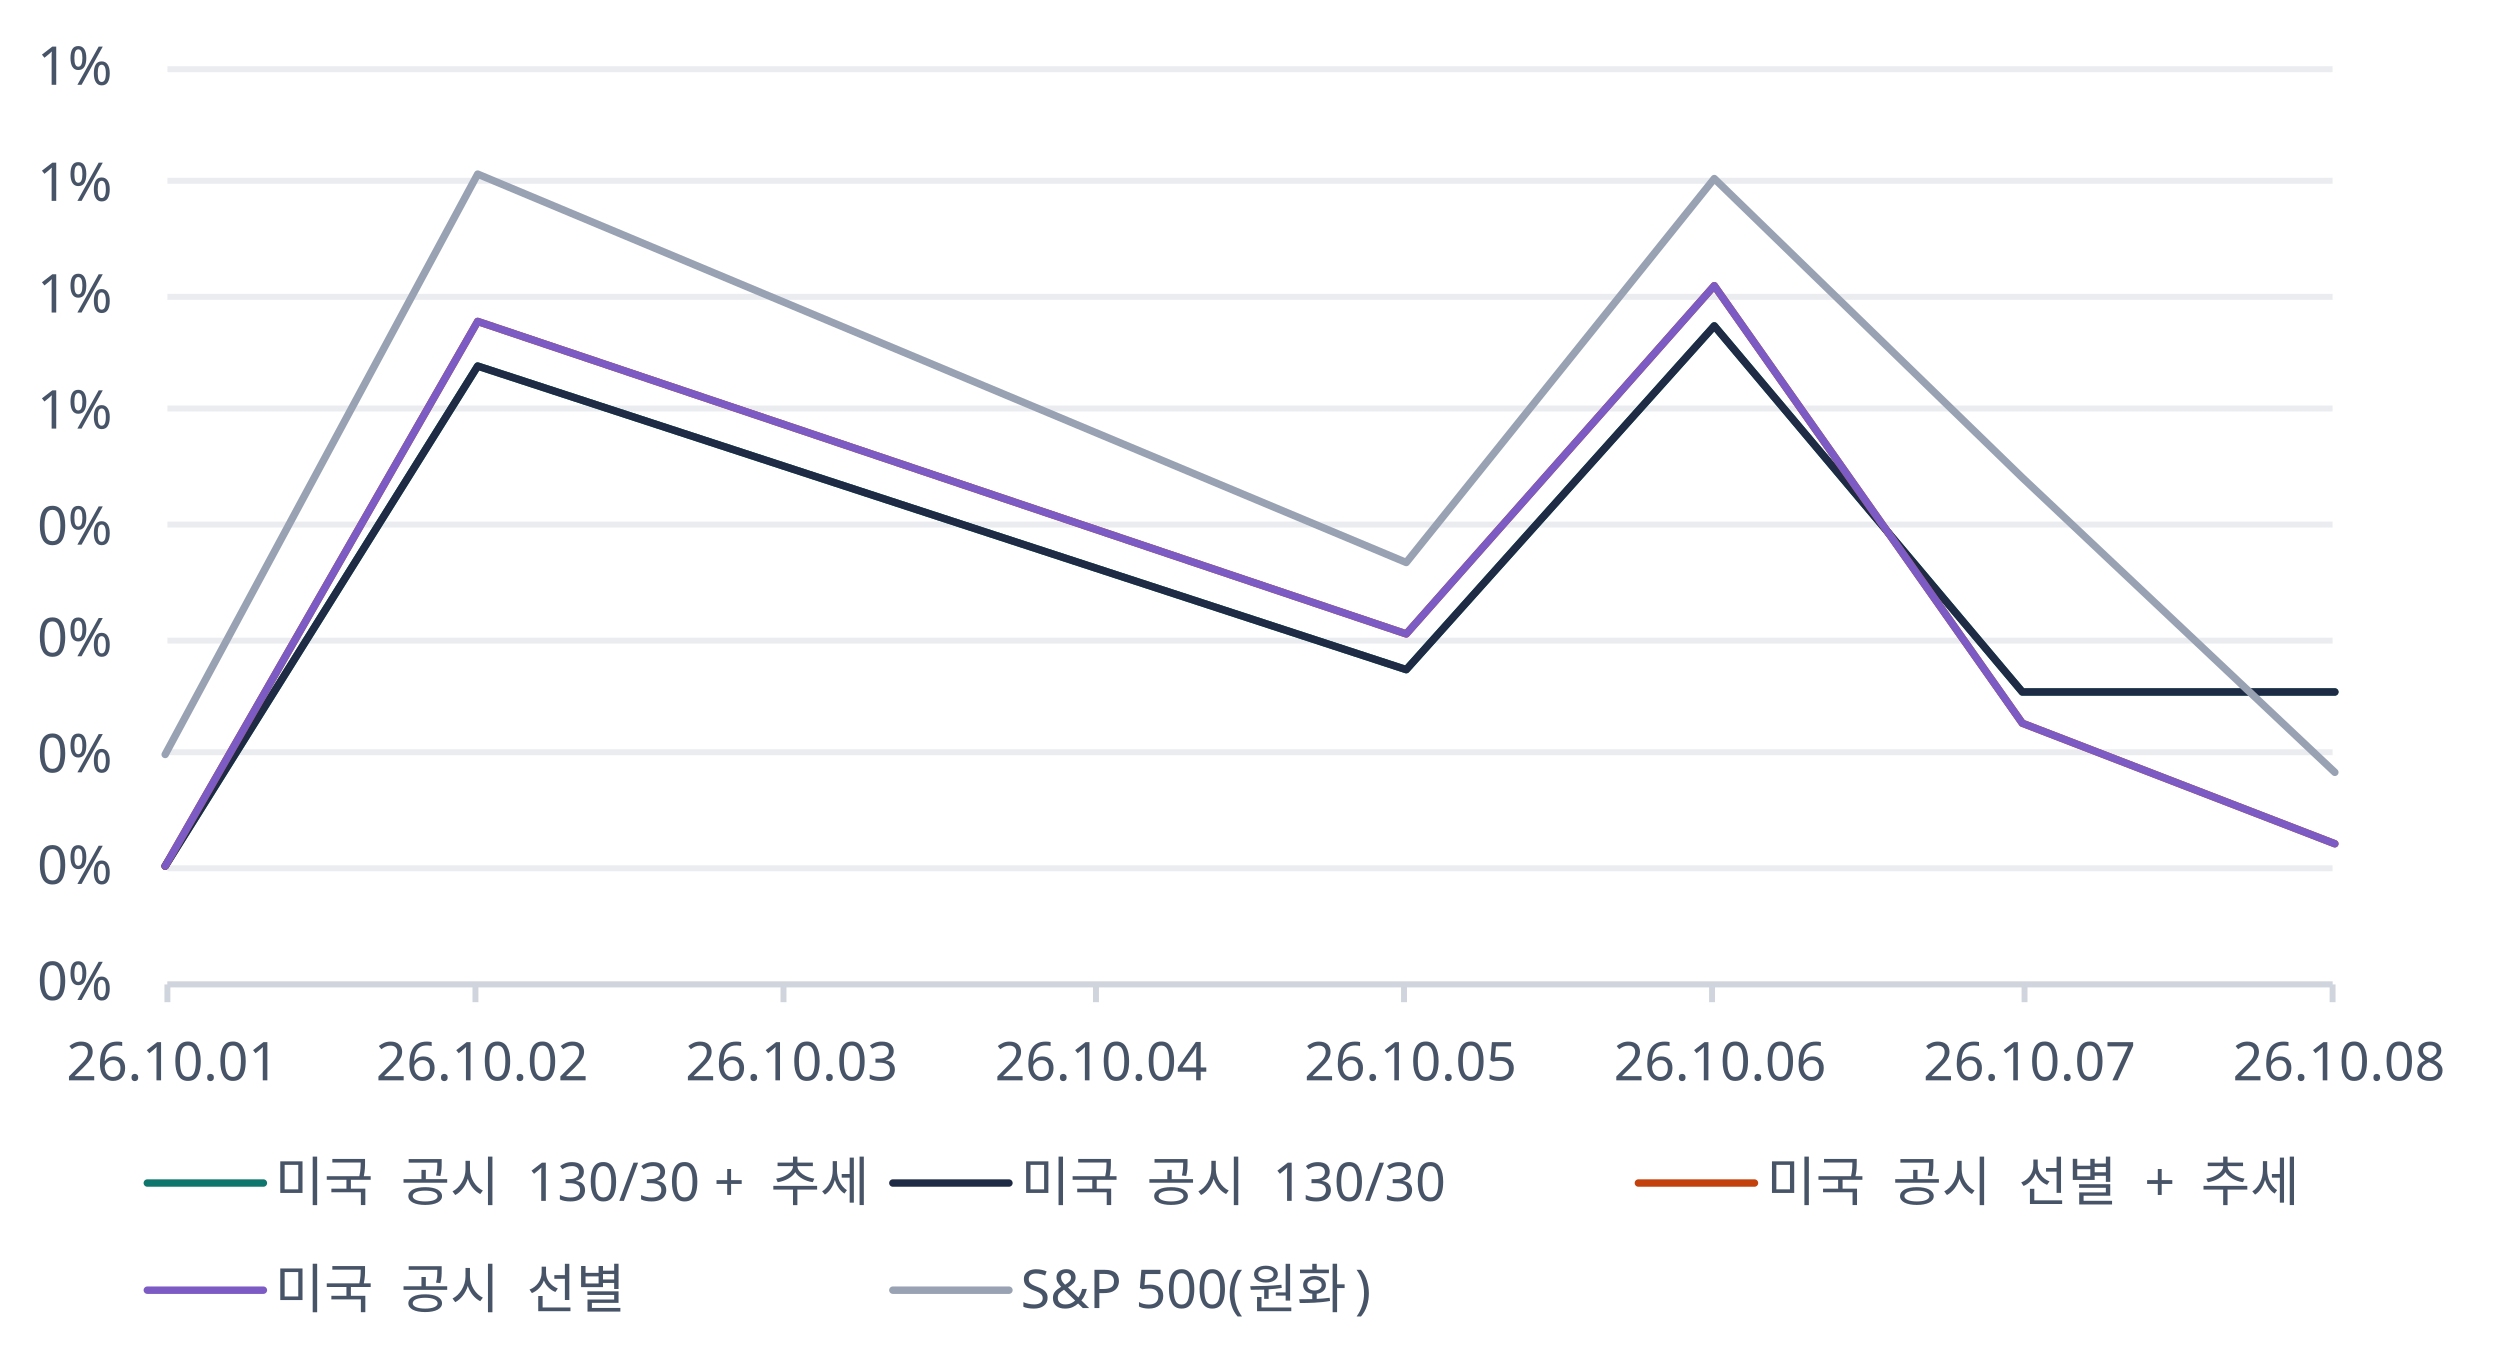
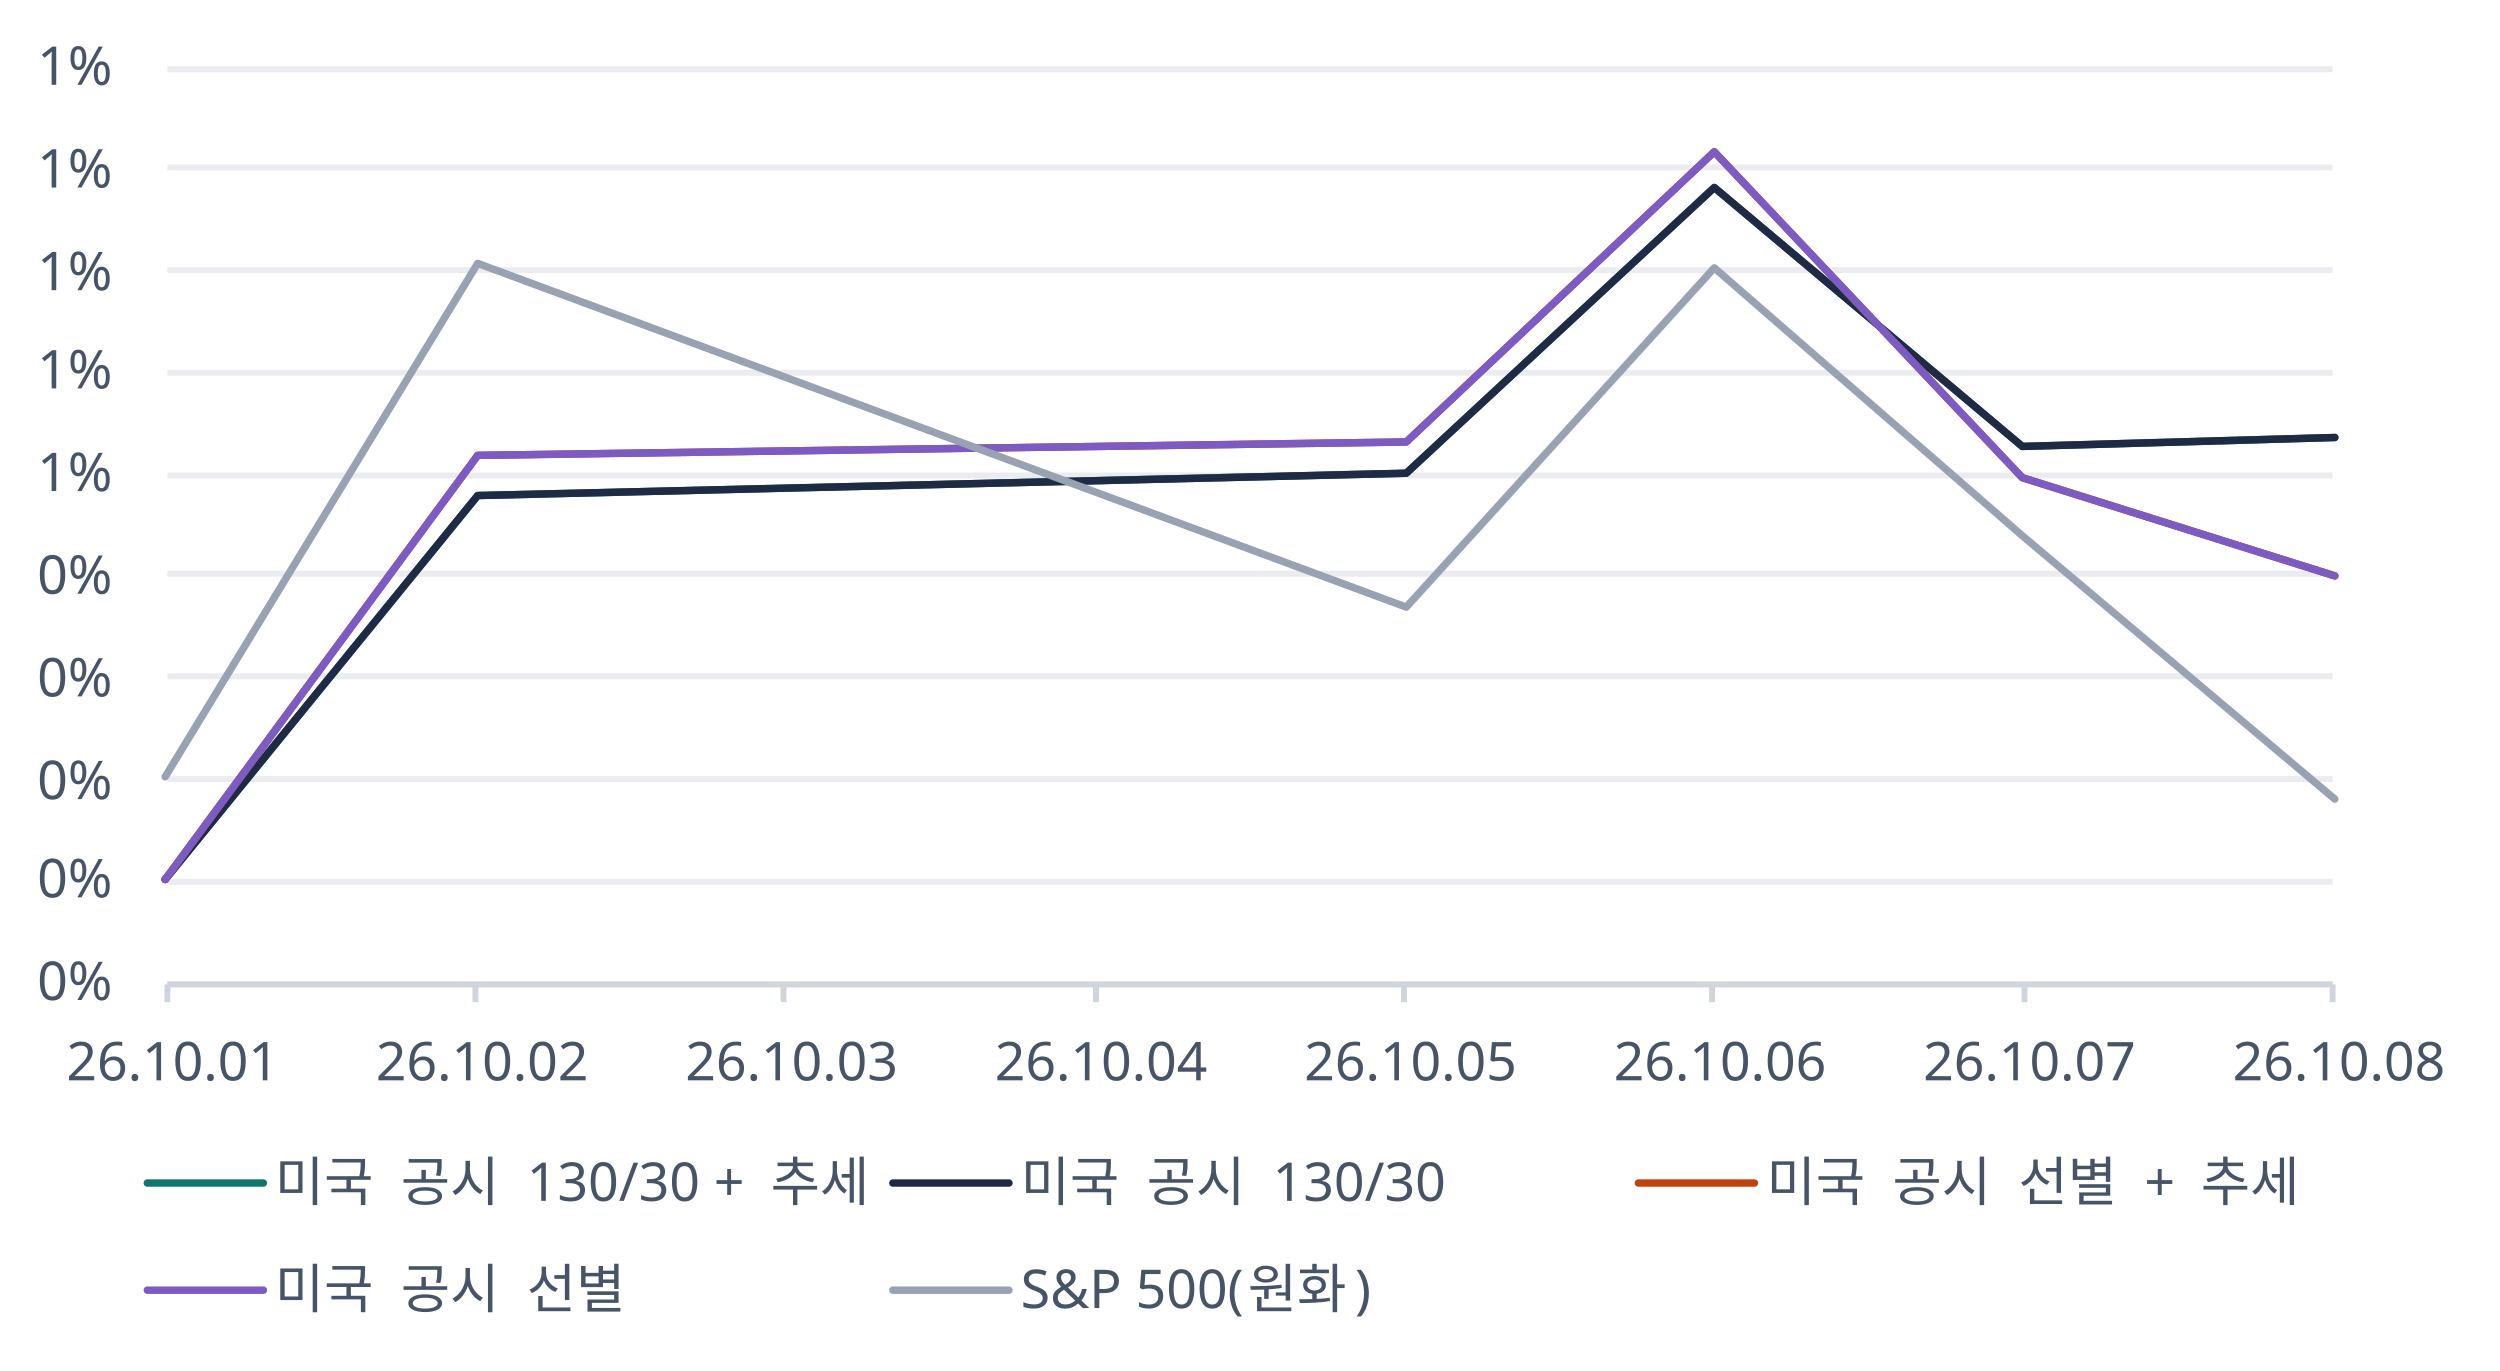
<svg xmlns="http://www.w3.org/2000/svg" width="560" height="307" xml:space="preserve" overflow="hidden">
  <defs>
    <clipPath id="clip0">
      <rect x="1179" y="13" width="560" height="307" />
    </clipPath>
  </defs>
  <g clip-path="url(#clip0)" transform="translate(-1179 -13)">
    <g>
-       <path d="M1216.5 233.5 1701.5 233.5M1216.5 207.5 1701.5 207.5M1216.5 181.5 1701.5 181.5M1216.5 156.5 1701.5 156.5M1216.5 130.5 1701.5 130.5M1216.5 104.5 1701.5 104.5M1216.5 79.5 1701.5 79.5M1216.5 53.5 1701.5 53.5M1216.5 28.5 1701.5 28.5" stroke="#EAECF0" stroke-width="1.333" stroke-linejoin="round" stroke-miterlimit="10" fill="none" />
+       <path d="M1216.5 233.5 1701.5 233.5M1216.5 210.5 1701.5 210.5M1216.5 187.5 1701.5 187.5M1216.5 164.5 1701.5 164.5M1216.5 141.5 1701.5 141.5M1216.5 119.5 1701.5 119.5M1216.5 96.5 1701.5 96.5M1216.5 73.5 1701.5 73.5M1216.5 50.5 1701.5 50.5M1216.5 28.5 1701.5 28.5" stroke="#EAECF0" stroke-width="1.333" stroke-linejoin="round" stroke-miterlimit="10" fill="none" />
    </g>
    <g>
      <path d="M1216.5 233.5 1701.5 233.5" stroke="#D0D5DD" stroke-width="1.333" stroke-linejoin="round" stroke-miterlimit="10" fill="none" fill-rule="evenodd" />
    </g>
    <g>
      <path d="M1216.5 233.5 1216.5 237.5M1285.5 233.5 1285.5 237.5M1354.5 233.5 1354.5 237.5M1424.5 233.5 1424.5 237.5M1493.5 233.5 1493.5 237.5M1562.5 233.5 1562.5 237.5M1632.5 233.5 1632.5 237.5M1701.5 233.5 1701.5 237.5" stroke="#D0D5DD" stroke-width="1.333" stroke-linejoin="round" stroke-miterlimit="10" fill="none" />
    </g>
    <g>
-       <path d="M1216 207 1286 95 1494 163 1563 86 1632 168 1702 168" stroke="#0F766E" stroke-width="1.667" stroke-linecap="round" stroke-linejoin="round" stroke-miterlimit="10" fill="none" />
+       <path d="M1216 210 1286 124 1494 119 1563 55 1632 113 1702 111" stroke="#0F766E" stroke-width="1.667" stroke-linecap="round" stroke-linejoin="round" stroke-miterlimit="10" fill="none" />
    </g>
    <g>
-       <path d="M1216 207 1286 95 1494 163 1563 86 1632 168 1702 168" stroke="#1F2A44" stroke-width="1.667" stroke-linecap="round" stroke-linejoin="round" stroke-miterlimit="10" fill="none" />
+       <path d="M1216 210 1286 124 1494 119 1563 55 1632 113 1702 111" stroke="#1F2A44" stroke-width="1.667" stroke-linecap="round" stroke-linejoin="round" stroke-miterlimit="10" fill="none" />
    </g>
    <g>
-       <path d="M1216 207 1286 85 1494 155 1563 77 1632 175 1702 202" stroke="#C2410C" stroke-width="1.667" stroke-linecap="round" stroke-linejoin="round" stroke-miterlimit="10" fill="none" />
+       <path d="M1216 210 1286 115 1494 112 1563 47 1632 120 1702 142" stroke="#C2410C" stroke-width="1.667" stroke-linecap="round" stroke-linejoin="round" stroke-miterlimit="10" fill="none" />
    </g>
    <g>
-       <path d="M1216 207 1286 85 1494 155 1563 77 1632 175 1702 202" stroke="#7C5CC4" stroke-width="1.667" stroke-linecap="round" stroke-linejoin="round" stroke-miterlimit="10" fill="none" />
+       <path d="M1216 210 1286 115 1494 112 1563 47 1632 120 1702 142" stroke="#7C5CC4" stroke-width="1.667" stroke-linecap="round" stroke-linejoin="round" stroke-miterlimit="10" fill="none" />
    </g>
    <g>
-       <path d="M1216 182 1286 52 1494 139 1563 53 1632 120 1702 186" stroke="#98A2B3" stroke-width="1.667" stroke-linecap="round" stroke-linejoin="round" stroke-miterlimit="10" fill="none" />
+       <path d="M1216 187 1286 72 1494 149 1563 73 1632 133 1702 192" stroke="#98A2B3" stroke-width="1.667" stroke-linecap="round" stroke-linejoin="round" stroke-miterlimit="10" fill="none" />
    </g>
    <g>
      <text fill="#475467" font-family="Malgun Gothic,Malgun Gothic_MSFontService,sans-serif" font-weight="400" font-size="12" transform="translate(1187.33 237)">0%</text>
    </g>
    <g>
-       <text fill="#475467" font-family="Malgun Gothic,Malgun Gothic_MSFontService,sans-serif" font-weight="400" font-size="12" transform="translate(1187.33 211)">0%</text>
+       <text fill="#475467" font-family="Malgun Gothic,Malgun Gothic_MSFontService,sans-serif" font-weight="400" font-size="12" transform="translate(1187.33 214)">0%</text>
    </g>
    <g>
-       <text fill="#475467" font-family="Malgun Gothic,Malgun Gothic_MSFontService,sans-serif" font-weight="400" font-size="12" transform="translate(1187.33 186)">0%</text>
+       <text fill="#475467" font-family="Malgun Gothic,Malgun Gothic_MSFontService,sans-serif" font-weight="400" font-size="12" transform="translate(1187.33 192)">0%</text>
    </g>
    <g>
-       <text fill="#475467" font-family="Malgun Gothic,Malgun Gothic_MSFontService,sans-serif" font-weight="400" font-size="12" transform="translate(1187.33 160)">0%</text>
+       <text fill="#475467" font-family="Malgun Gothic,Malgun Gothic_MSFontService,sans-serif" font-weight="400" font-size="12" transform="translate(1187.33 169)">0%</text>
    </g>
    <g>
-       <text fill="#475467" font-family="Malgun Gothic,Malgun Gothic_MSFontService,sans-serif" font-weight="400" font-size="12" transform="translate(1187.33 135)">0%</text>
+       <text fill="#475467" font-family="Malgun Gothic,Malgun Gothic_MSFontService,sans-serif" font-weight="400" font-size="12" transform="translate(1187.33 146)">0%</text>
    </g>
    <g>
-       <text fill="#475467" font-family="Malgun Gothic,Malgun Gothic_MSFontService,sans-serif" font-weight="400" font-size="12" transform="translate(1187.33 109)">1%</text>
+       <text fill="#475467" font-family="Malgun Gothic,Malgun Gothic_MSFontService,sans-serif" font-weight="400" font-size="12" transform="translate(1187.33 123)">1%</text>
    </g>
    <g>
-       <text fill="#475467" font-family="Malgun Gothic,Malgun Gothic_MSFontService,sans-serif" font-weight="400" font-size="12" transform="translate(1187.33 83)">1%</text>
+       <text fill="#475467" font-family="Malgun Gothic,Malgun Gothic_MSFontService,sans-serif" font-weight="400" font-size="12" transform="translate(1187.33 100)">1%</text>
    </g>
    <g>
-       <text fill="#475467" font-family="Malgun Gothic,Malgun Gothic_MSFontService,sans-serif" font-weight="400" font-size="12" transform="translate(1187.33 58)">1%</text>
+       <text fill="#475467" font-family="Malgun Gothic,Malgun Gothic_MSFontService,sans-serif" font-weight="400" font-size="12" transform="translate(1187.33 78)">1%</text>
+     </g>
+     <g>
+       <text fill="#475467" font-family="Malgun Gothic,Malgun Gothic_MSFontService,sans-serif" font-weight="400" font-size="12" transform="translate(1187.33 55)">1%</text>
    </g>
    <g>
      <text fill="#475467" font-family="Malgun Gothic,Malgun Gothic_MSFontService,sans-serif" font-weight="400" font-size="12" transform="translate(1187.33 32)">1%</text>
    </g>
    <g>
      <text fill="#475467" font-family="Malgun Gothic,Malgun Gothic_MSFontService,sans-serif" font-weight="400" font-size="12" transform="translate(1193.87 255)">26.10.01</text>
    </g>
    <g>
      <text fill="#475467" font-family="Malgun Gothic,Malgun Gothic_MSFontService,sans-serif" font-weight="400" font-size="12" transform="translate(1263.19 255)">26.10.02</text>
    </g>
    <g>
      <text fill="#475467" font-family="Malgun Gothic,Malgun Gothic_MSFontService,sans-serif" font-weight="400" font-size="12" transform="translate(1332.51 255)">26.10.03</text>
    </g>
    <g>
      <text fill="#475467" font-family="Malgun Gothic,Malgun Gothic_MSFontService,sans-serif" font-weight="400" font-size="12" transform="translate(1401.83 255)">26.10.04</text>
    </g>
    <g>
      <text fill="#475467" font-family="Malgun Gothic,Malgun Gothic_MSFontService,sans-serif" font-weight="400" font-size="12" transform="translate(1471.15 255)">26.10.05</text>
    </g>
    <g>
      <text fill="#475467" font-family="Malgun Gothic,Malgun Gothic_MSFontService,sans-serif" font-weight="400" font-size="12" transform="translate(1540.47 255)">26.10.06</text>
    </g>
    <g>
      <text fill="#475467" font-family="Malgun Gothic,Malgun Gothic_MSFontService,sans-serif" font-weight="400" font-size="12" transform="translate(1609.79 255)">26.10.07</text>
    </g>
    <g>
      <text fill="#475467" font-family="Malgun Gothic,Malgun Gothic_MSFontService,sans-serif" font-weight="400" font-size="12" transform="translate(1679.11 255)">26.10.08</text>
    </g>
    <g>
      <path d="M1212 278 1238 278" stroke="#0F766E" stroke-width="1.667" stroke-linecap="round" stroke-linejoin="round" stroke-miterlimit="10" fill="none" fill-rule="evenodd" />
    </g>
    <g>
      <text fill="#475467" font-family="Malgun Gothic,Malgun Gothic_MSFontService,sans-serif" font-weight="400" font-size="12" transform="translate(1240.56 282)">미국</text>
    </g>
    <g>
      <text fill="#475467" font-family="Malgun Gothic,Malgun Gothic_MSFontService,sans-serif" font-weight="400" font-size="12" transform="translate(1268.78 282)">공시</text>
    </g>
    <g>
      <text fill="#475467" font-family="Malgun Gothic,Malgun Gothic_MSFontService,sans-serif" font-weight="400" font-size="12" transform="translate(1297 282)">130/30 + </text>
    </g>
    <g>
      <text fill="#475467" font-family="Malgun Gothic,Malgun Gothic_MSFontService,sans-serif" font-weight="400" font-size="12" transform="translate(1351.63 282)">추세</text>
    </g>
    <g>
      <path d="M1379 278 1405 278" stroke="#1F2A44" stroke-width="1.667" stroke-linecap="round" stroke-linejoin="round" stroke-miterlimit="10" fill="none" fill-rule="evenodd" />
    </g>
    <g>
      <text fill="#475467" font-family="Malgun Gothic,Malgun Gothic_MSFontService,sans-serif" font-weight="400" font-size="12" transform="translate(1407.63 282)">미국</text>
    </g>
    <g>
      <text fill="#475467" font-family="Malgun Gothic,Malgun Gothic_MSFontService,sans-serif" font-weight="400" font-size="12" transform="translate(1435.85 282)">공시</text>
    </g>
    <g>
      <text fill="#475467" font-family="Malgun Gothic,Malgun Gothic_MSFontService,sans-serif" font-weight="400" font-size="12" transform="translate(1464.07 282)">130/30</text>
    </g>
    <g>
      <path d="M1546 278 1572 278" stroke="#C2410C" stroke-width="1.667" stroke-linecap="round" stroke-linejoin="round" stroke-miterlimit="10" fill="none" fill-rule="evenodd" />
    </g>
    <g>
      <text fill="#475467" font-family="Malgun Gothic,Malgun Gothic_MSFontService,sans-serif" font-weight="400" font-size="12" transform="translate(1574.7 282)">미국</text>
    </g>
    <g>
      <text fill="#475467" font-family="Malgun Gothic,Malgun Gothic_MSFontService,sans-serif" font-weight="400" font-size="12" transform="translate(1602.92 282)">공시</text>
    </g>
    <g>
      <text fill="#475467" font-family="Malgun Gothic,Malgun Gothic_MSFontService,sans-serif" font-weight="400" font-size="12" transform="translate(1631.14 282)">선별</text>
    </g>
    <g>
      <text fill="#475467" font-family="Malgun Gothic,Malgun Gothic_MSFontService,sans-serif" font-weight="400" font-size="12" transform="translate(1659.36 282)">+ </text>
    </g>
    <g>
      <text fill="#475467" font-family="Malgun Gothic,Malgun Gothic_MSFontService,sans-serif" font-weight="400" font-size="12" transform="translate(1671.99 282)">추세</text>
    </g>
    <g>
      <path d="M1212 302 1238 302" stroke="#7C5CC4" stroke-width="1.667" stroke-linecap="round" stroke-linejoin="round" stroke-miterlimit="10" fill="none" fill-rule="evenodd" />
    </g>
    <g>
      <text fill="#475467" font-family="Malgun Gothic,Malgun Gothic_MSFontService,sans-serif" font-weight="400" font-size="12" transform="translate(1240.56 306)">미국</text>
    </g>
    <g>
      <text fill="#475467" font-family="Malgun Gothic,Malgun Gothic_MSFontService,sans-serif" font-weight="400" font-size="12" transform="translate(1268.78 306)">공시</text>
    </g>
    <g>
      <text fill="#475467" font-family="Malgun Gothic,Malgun Gothic_MSFontService,sans-serif" font-weight="400" font-size="12" transform="translate(1297 306)">선별</text>
    </g>
    <g>
      <path d="M1379 302 1405 302" stroke="#98A2B3" stroke-width="1.667" stroke-linecap="round" stroke-linejoin="round" stroke-miterlimit="10" fill="none" fill-rule="evenodd" />
    </g>
    <g>
      <text fill="#475467" font-family="Malgun Gothic,Malgun Gothic_MSFontService,sans-serif" font-weight="400" font-size="12" transform="translate(1407.63 306)">S&amp;P 500(</text>
    </g>
    <g>
      <text fill="#475467" font-family="Malgun Gothic,Malgun Gothic_MSFontService,sans-serif" font-weight="400" font-size="12" transform="translate(1458.5 306)">원화</text>
    </g>
    <g>
      <text fill="#475467" font-family="Malgun Gothic,Malgun Gothic_MSFontService,sans-serif" font-weight="400" font-size="12" transform="translate(1482.5 306)">)</text>
    </g>
  </g>
</svg>
